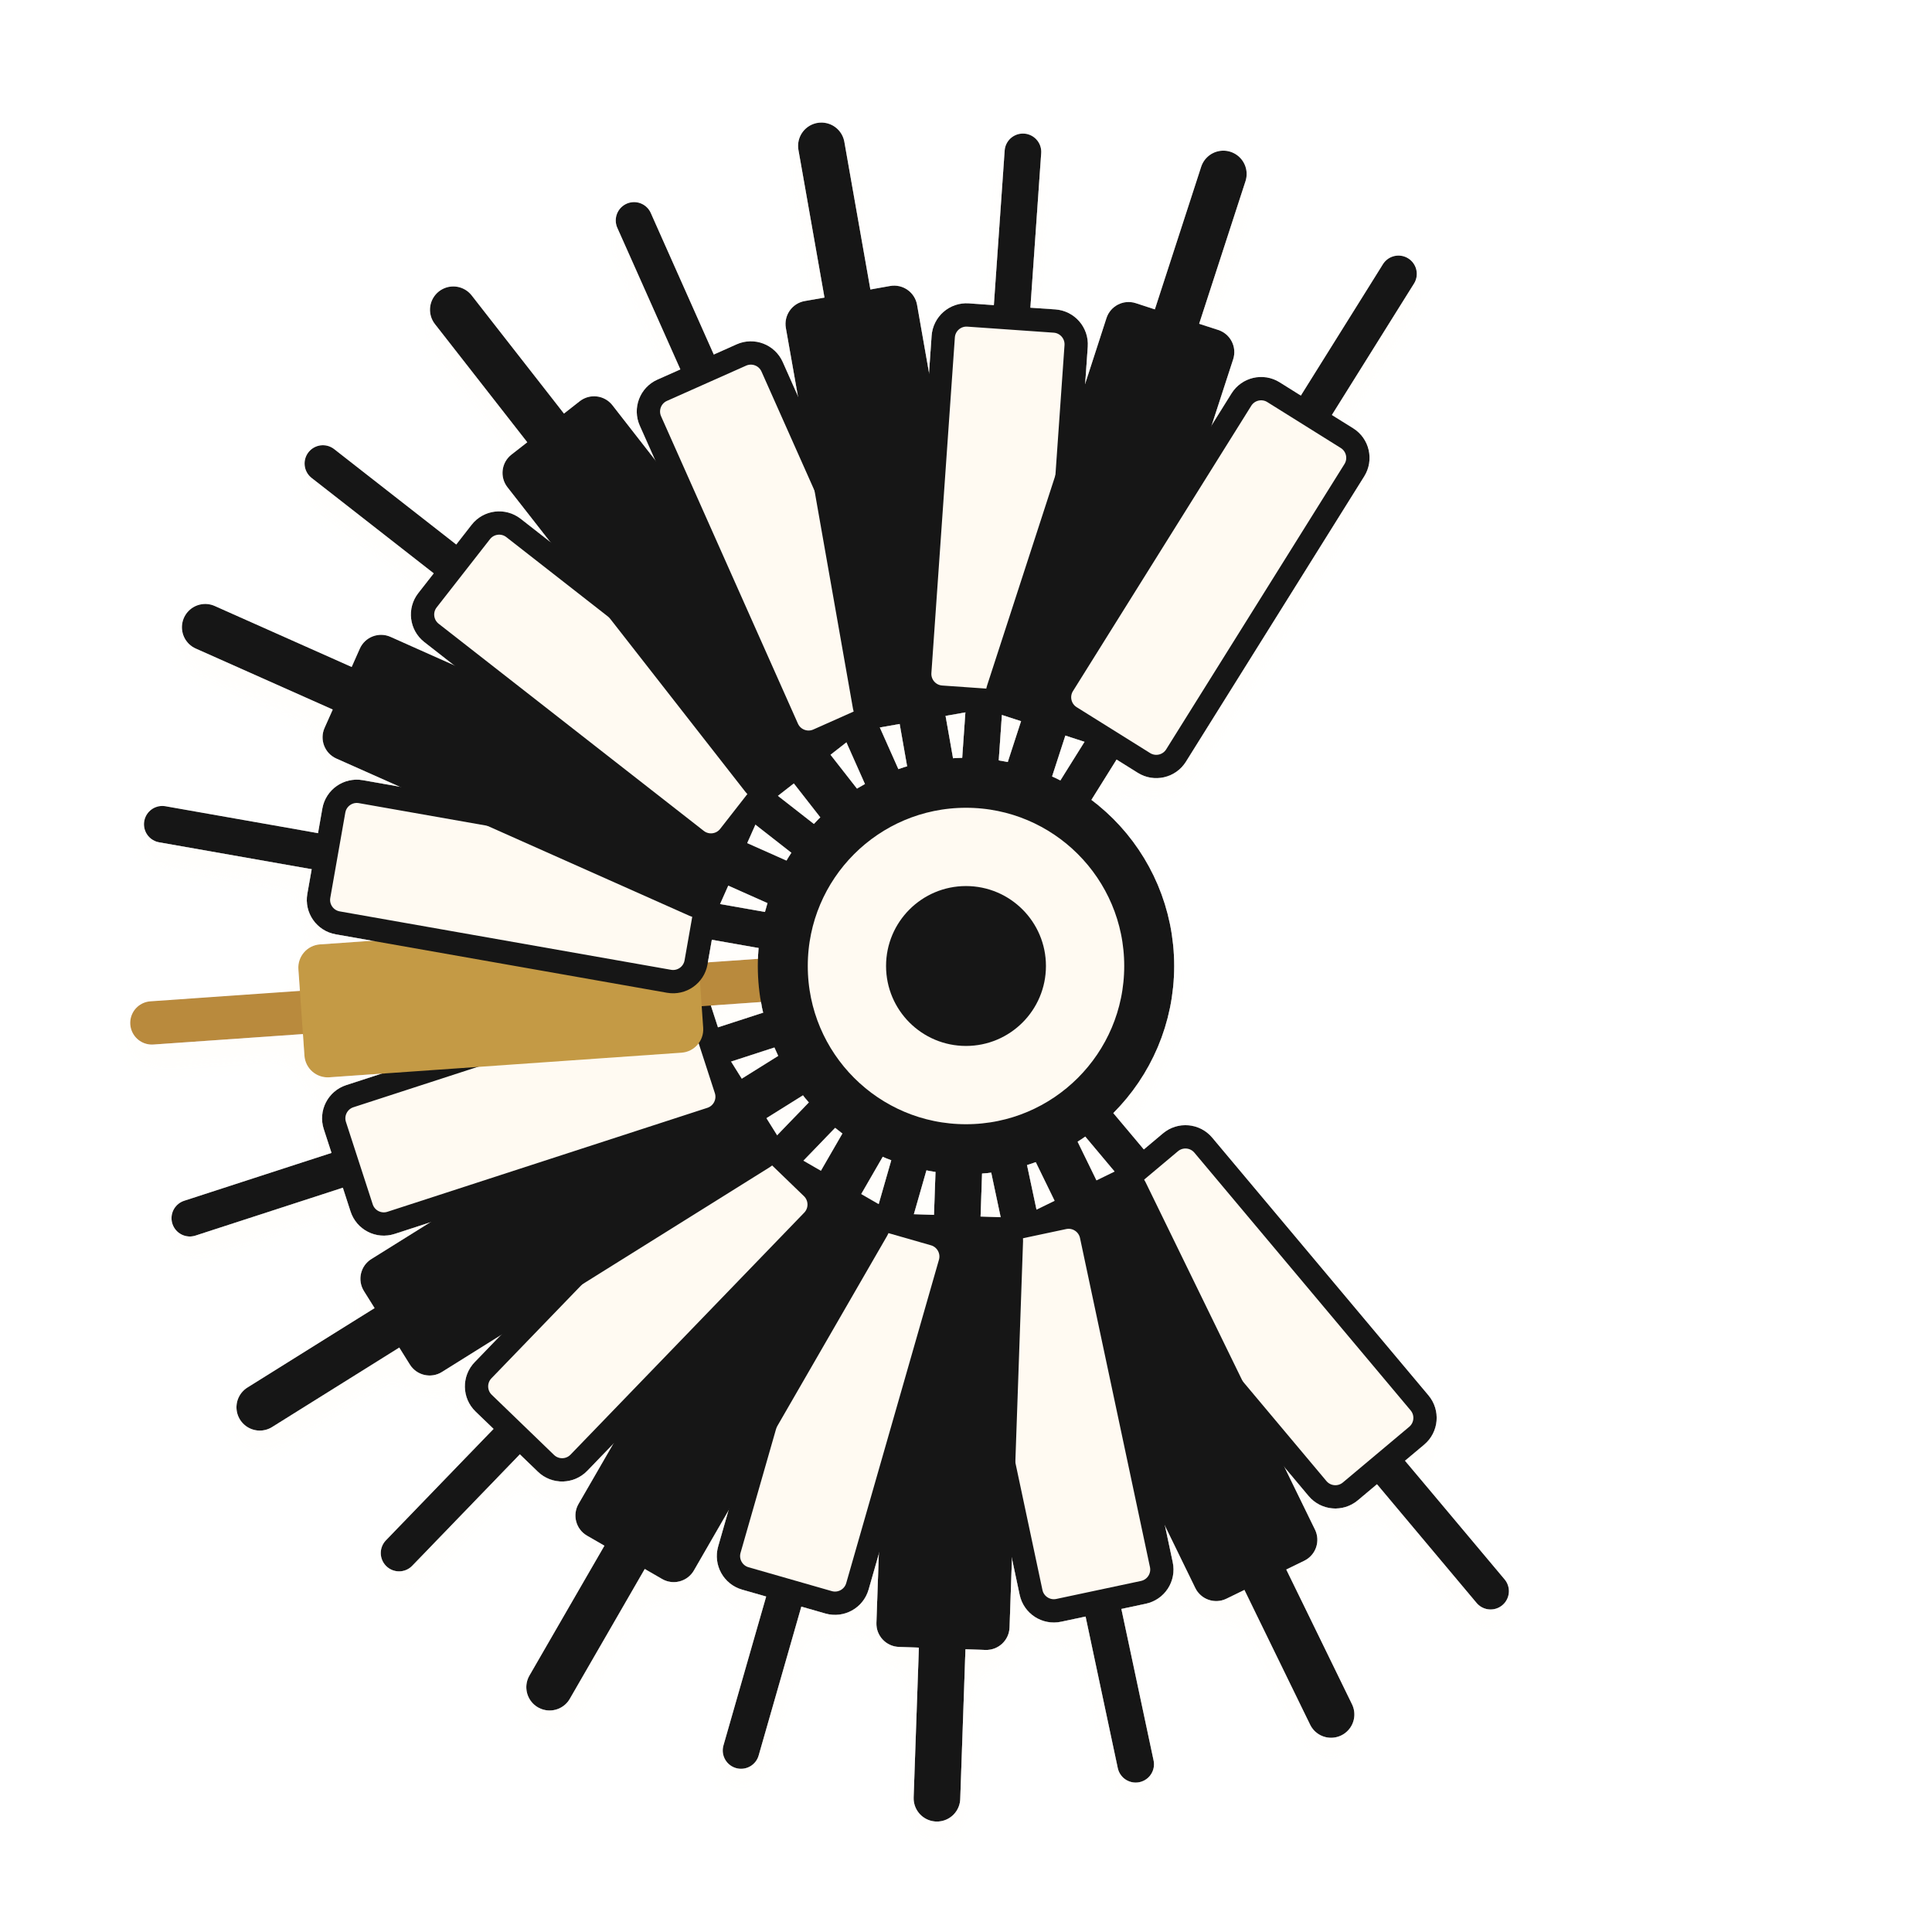
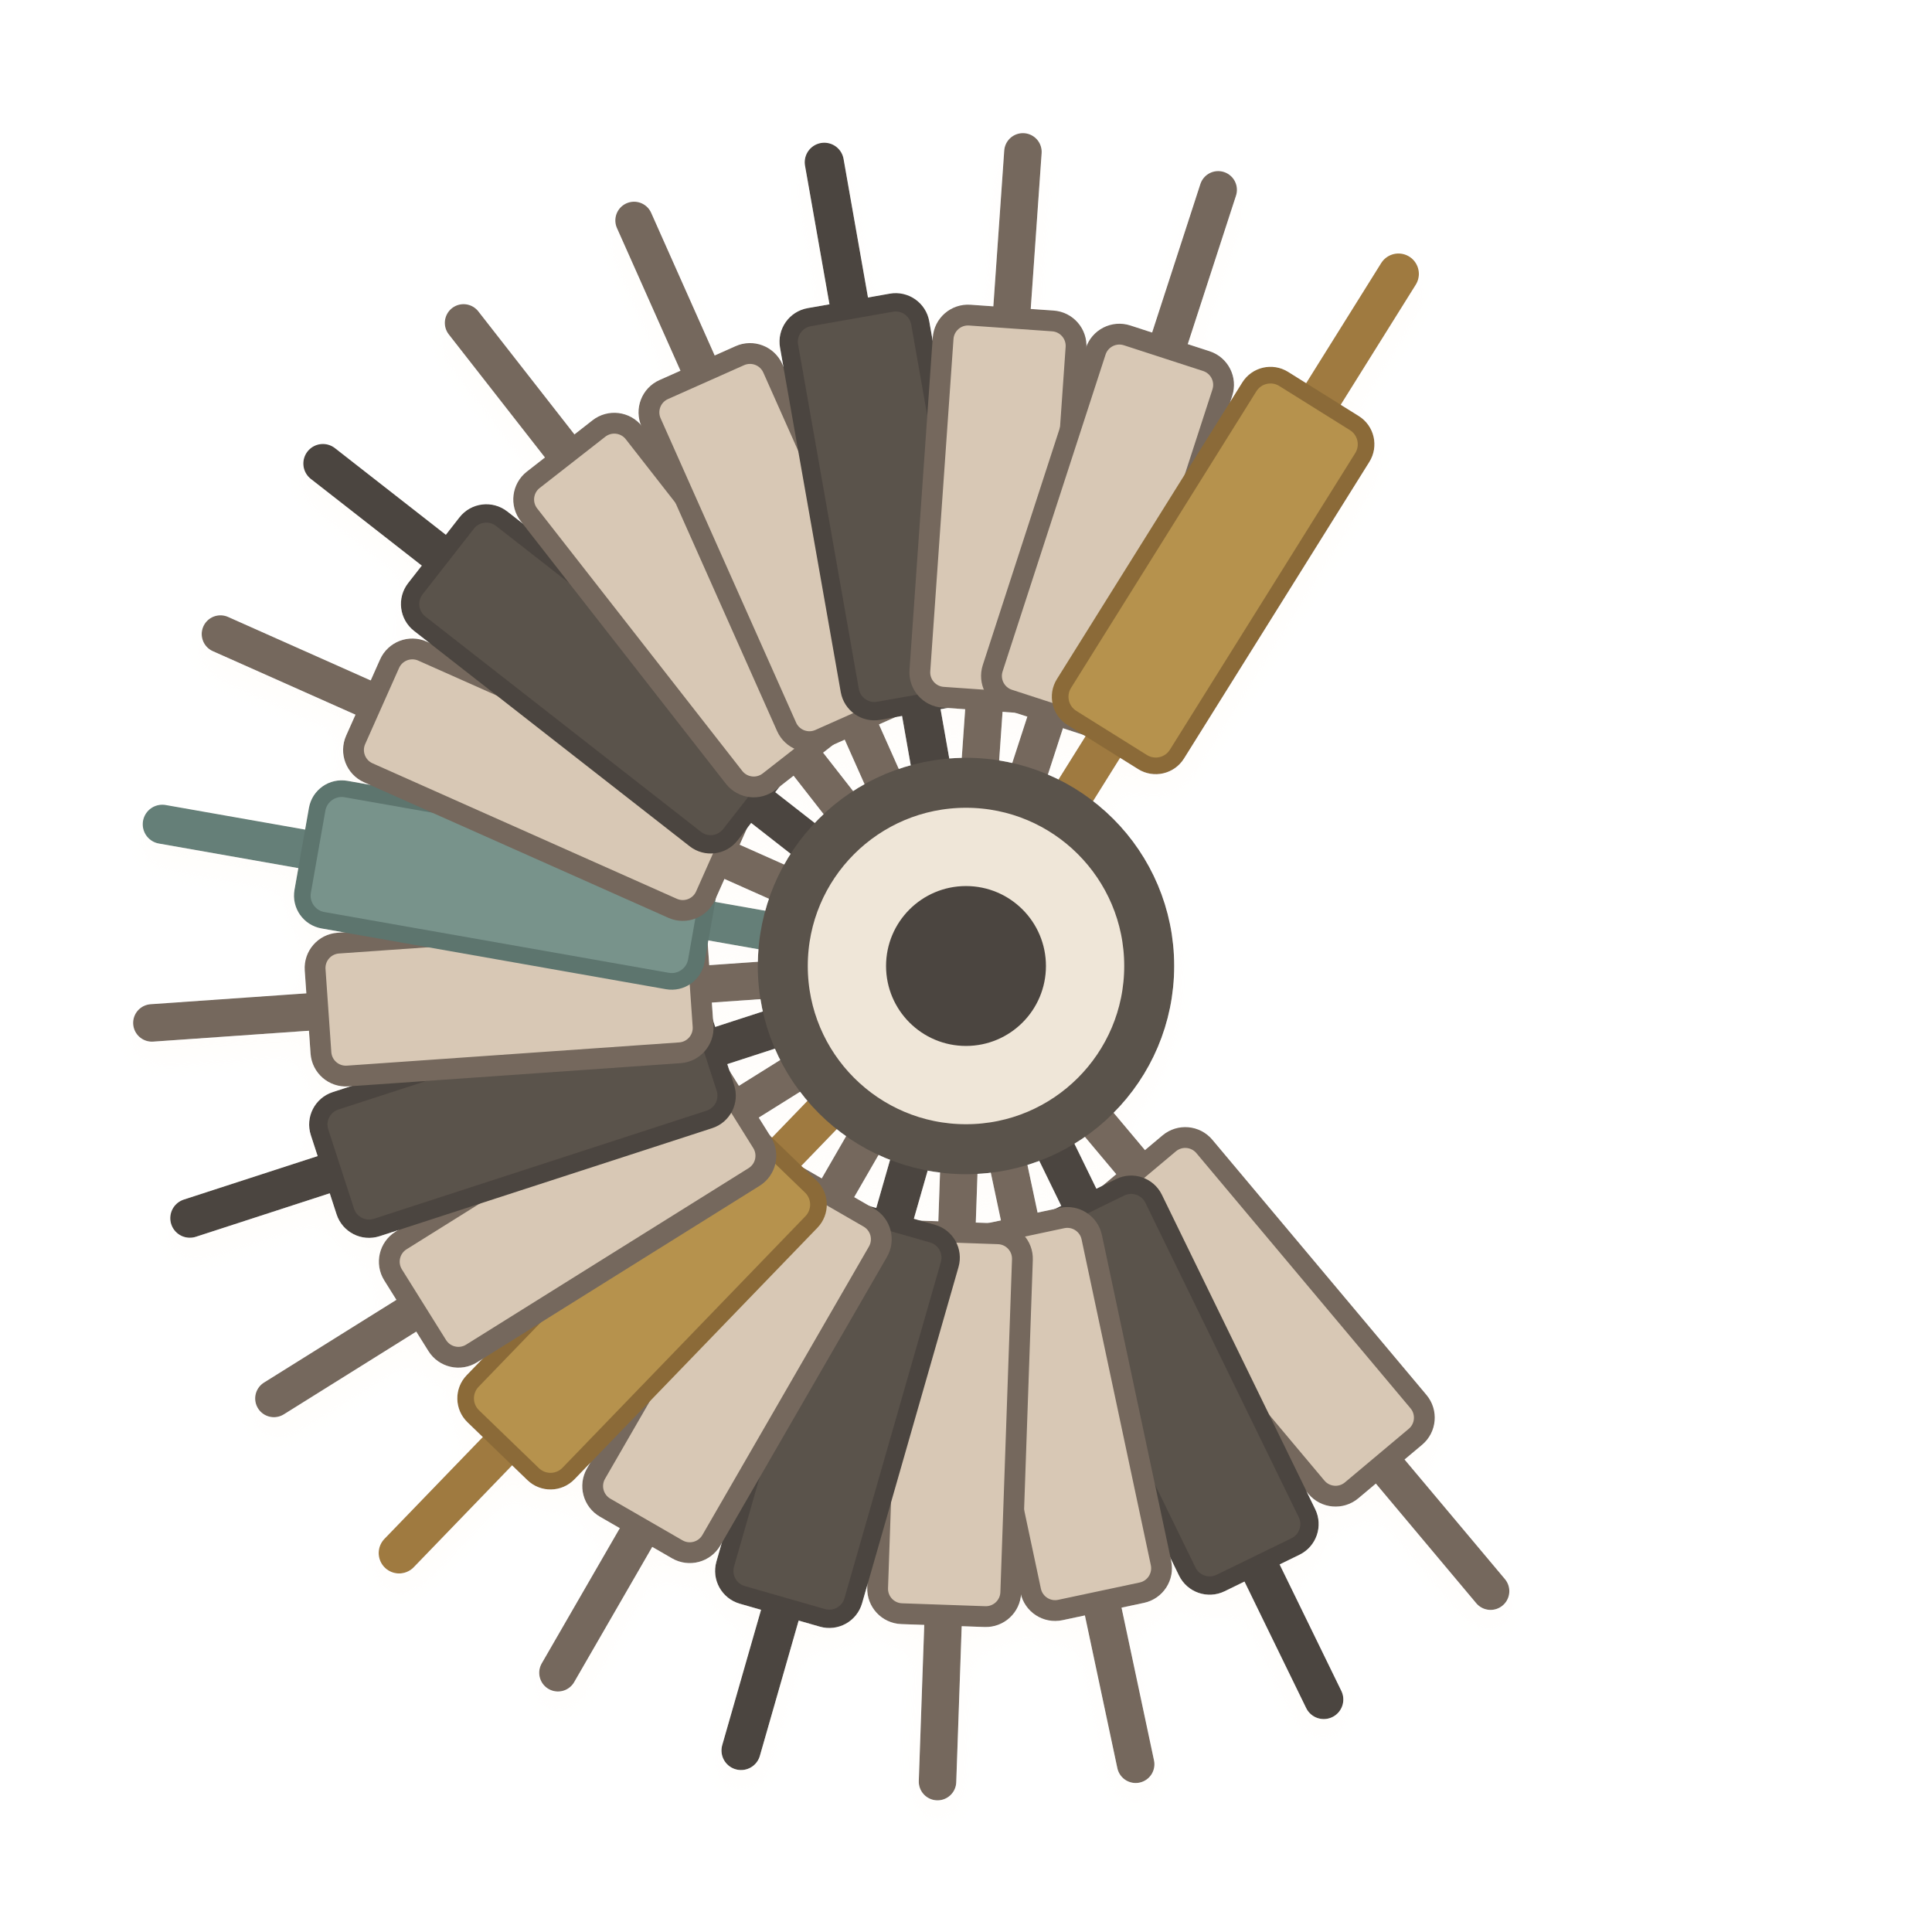
<svg xmlns="http://www.w3.org/2000/svg" viewBox="6 6 116 116" role="img" aria-label="Curtis icon">
  <defs>
    <filter id="d" x="-35%" y="-35%" width="170%" height="170%" color-interpolation-filters="sRGB">
      <feDropShadow dx="0" dy="9" stdDeviation="5" flood-color="#2b211d" flood-opacity=".15" />
-       <feDropShadow dx="0" dy="1" stdDeviation="1" flood-color="#fffaf4" flood-opacity=".46" />
+       <feDropShadow dx="0" dy="1" stdDeviation="1" flood-color="#fffaf4" flood-opacity=".42" />
    </filter>
-     <g id="creamKey">
-       <path d="M64 15v40" fill="none" stroke="#181716" stroke-width="2.2" stroke-linecap="round" />
-       <rect x="60" y="25" width="8" height="23" rx="1.4" fill="#fffaf2" stroke="#181716" stroke-width="1.4" />
+     <g id="warmKey">
+       <path d="M64 15v40" fill="none" stroke="#74685d" stroke-width="2.25" stroke-linecap="round" />
+       <rect x="60" y="25" width="8" height="23" rx="1.5" fill="#d8c8b5" stroke="#74685d" stroke-width="1.25" />
    </g>
-     <g id="inkKey">
-       <path d="M64 14v42" fill="none" stroke="#181716" stroke-width="2.8" stroke-linecap="round" />
-       <rect x="60" y="23" width="8" height="26" rx="1.4" fill="#181716" />
+     <g id="deepKey">
+       <path d="M64 15v40" fill="none" stroke="#4b453f" stroke-width="2.35" stroke-linecap="round" />
+       <rect x="60" y="24" width="8" height="24" rx="1.5" fill="#5a524b" stroke="#4b453f" stroke-width="1.1" />
    </g>
    <g id="goldKey">
-       <path d="M64 15v40" fill="none" stroke="#b98a3d" stroke-width="2.6" stroke-linecap="round" />
-       <rect x="60" y="24" width="8" height="24" rx="1.4" fill="#c49a45" />
+       <path d="M64 15v40" fill="none" stroke="#9f7a3f" stroke-width="2.45" stroke-linecap="round" />
+       <rect x="60" y="24" width="8" height="24" rx="1.5" fill="#b6924e" stroke="#8b6b38" stroke-width="1" />
+     </g>
+     <g id="sageKey">
+       <path d="M64 15v40" fill="none" stroke="#657f78" stroke-width="2.35" stroke-linecap="round" />
+       <rect x="60" y="24" width="8" height="24" rx="1.5" fill="#78938b" stroke="#5d746e" stroke-width="1" />
    </g>
  </defs>
  <g filter="url(#d)">
-     <use href="#creamKey" transform="rotate(140 64 64)" />
-     <use href="#inkKey" transform="rotate(154 64 64)" />
-     <use href="#creamKey" transform="rotate(168 64 64)" />
-     <use href="#inkKey" transform="rotate(182 64 64)" />
-     <use href="#creamKey" transform="rotate(196 64 64)" />
-     <use href="#inkKey" transform="rotate(210 64 64)" />
-     <use href="#creamKey" transform="rotate(224 64 64)" />
-     <use href="#inkKey" transform="rotate(238 64 64)" />
-     <use href="#creamKey" transform="rotate(252 64 64)" />
-     <use href="#goldKey" transform="rotate(266 64 64)" />
-     <use href="#creamKey" transform="rotate(280 64 64)" />
-     <use href="#inkKey" transform="rotate(294 64 64)" />
-     <use href="#creamKey" transform="rotate(308 64 64)" />
-     <use href="#inkKey" transform="rotate(322 64 64)" />
-     <use href="#creamKey" transform="rotate(336 64 64)" />
-     <use href="#inkKey" transform="rotate(350 64 64)" />
-     <use href="#creamKey" transform="rotate(364 64 64)" />
-     <use href="#inkKey" transform="rotate(378 64 64)" />
-     <use href="#creamKey" transform="rotate(392 64 64)" />
-     <circle cx="64" cy="64" r="11" fill="#fffaf2" stroke="#181716" stroke-width="3" />
-     <circle cx="64" cy="64" r="4.8" fill="#181716" />
+     <use href="#warmKey" transform="rotate(140 64 64)" />
+     <use href="#deepKey" transform="rotate(154 64 64)" />
+     <use href="#warmKey" transform="rotate(168 64 64)" />
+     <use href="#warmKey" transform="rotate(182 64 64)" />
+     <use href="#deepKey" transform="rotate(196 64 64)" />
+     <use href="#warmKey" transform="rotate(210 64 64)" />
+     <use href="#goldKey" transform="rotate(224 64 64)" />
+     <use href="#warmKey" transform="rotate(238 64 64)" />
+     <use href="#deepKey" transform="rotate(252 64 64)" />
+     <use href="#warmKey" transform="rotate(266 64 64)" />
+     <use href="#sageKey" transform="rotate(280 64 64)" />
+     <use href="#warmKey" transform="rotate(294 64 64)" />
+     <use href="#deepKey" transform="rotate(308 64 64)" />
+     <use href="#warmKey" transform="rotate(322 64 64)" />
+     <use href="#warmKey" transform="rotate(336 64 64)" />
+     <use href="#deepKey" transform="rotate(350 64 64)" />
+     <use href="#warmKey" transform="rotate(364 64 64)" />
+     <use href="#warmKey" transform="rotate(378 64 64)" />
+     <use href="#goldKey" transform="rotate(392 64 64)" />
+     <circle cx="64" cy="64" r="11" fill="#efe6d8" stroke="#5a524b" stroke-width="3" />
+     <circle cx="64" cy="64" r="4.8" fill="#4b453f" />
  </g>
</svg>
